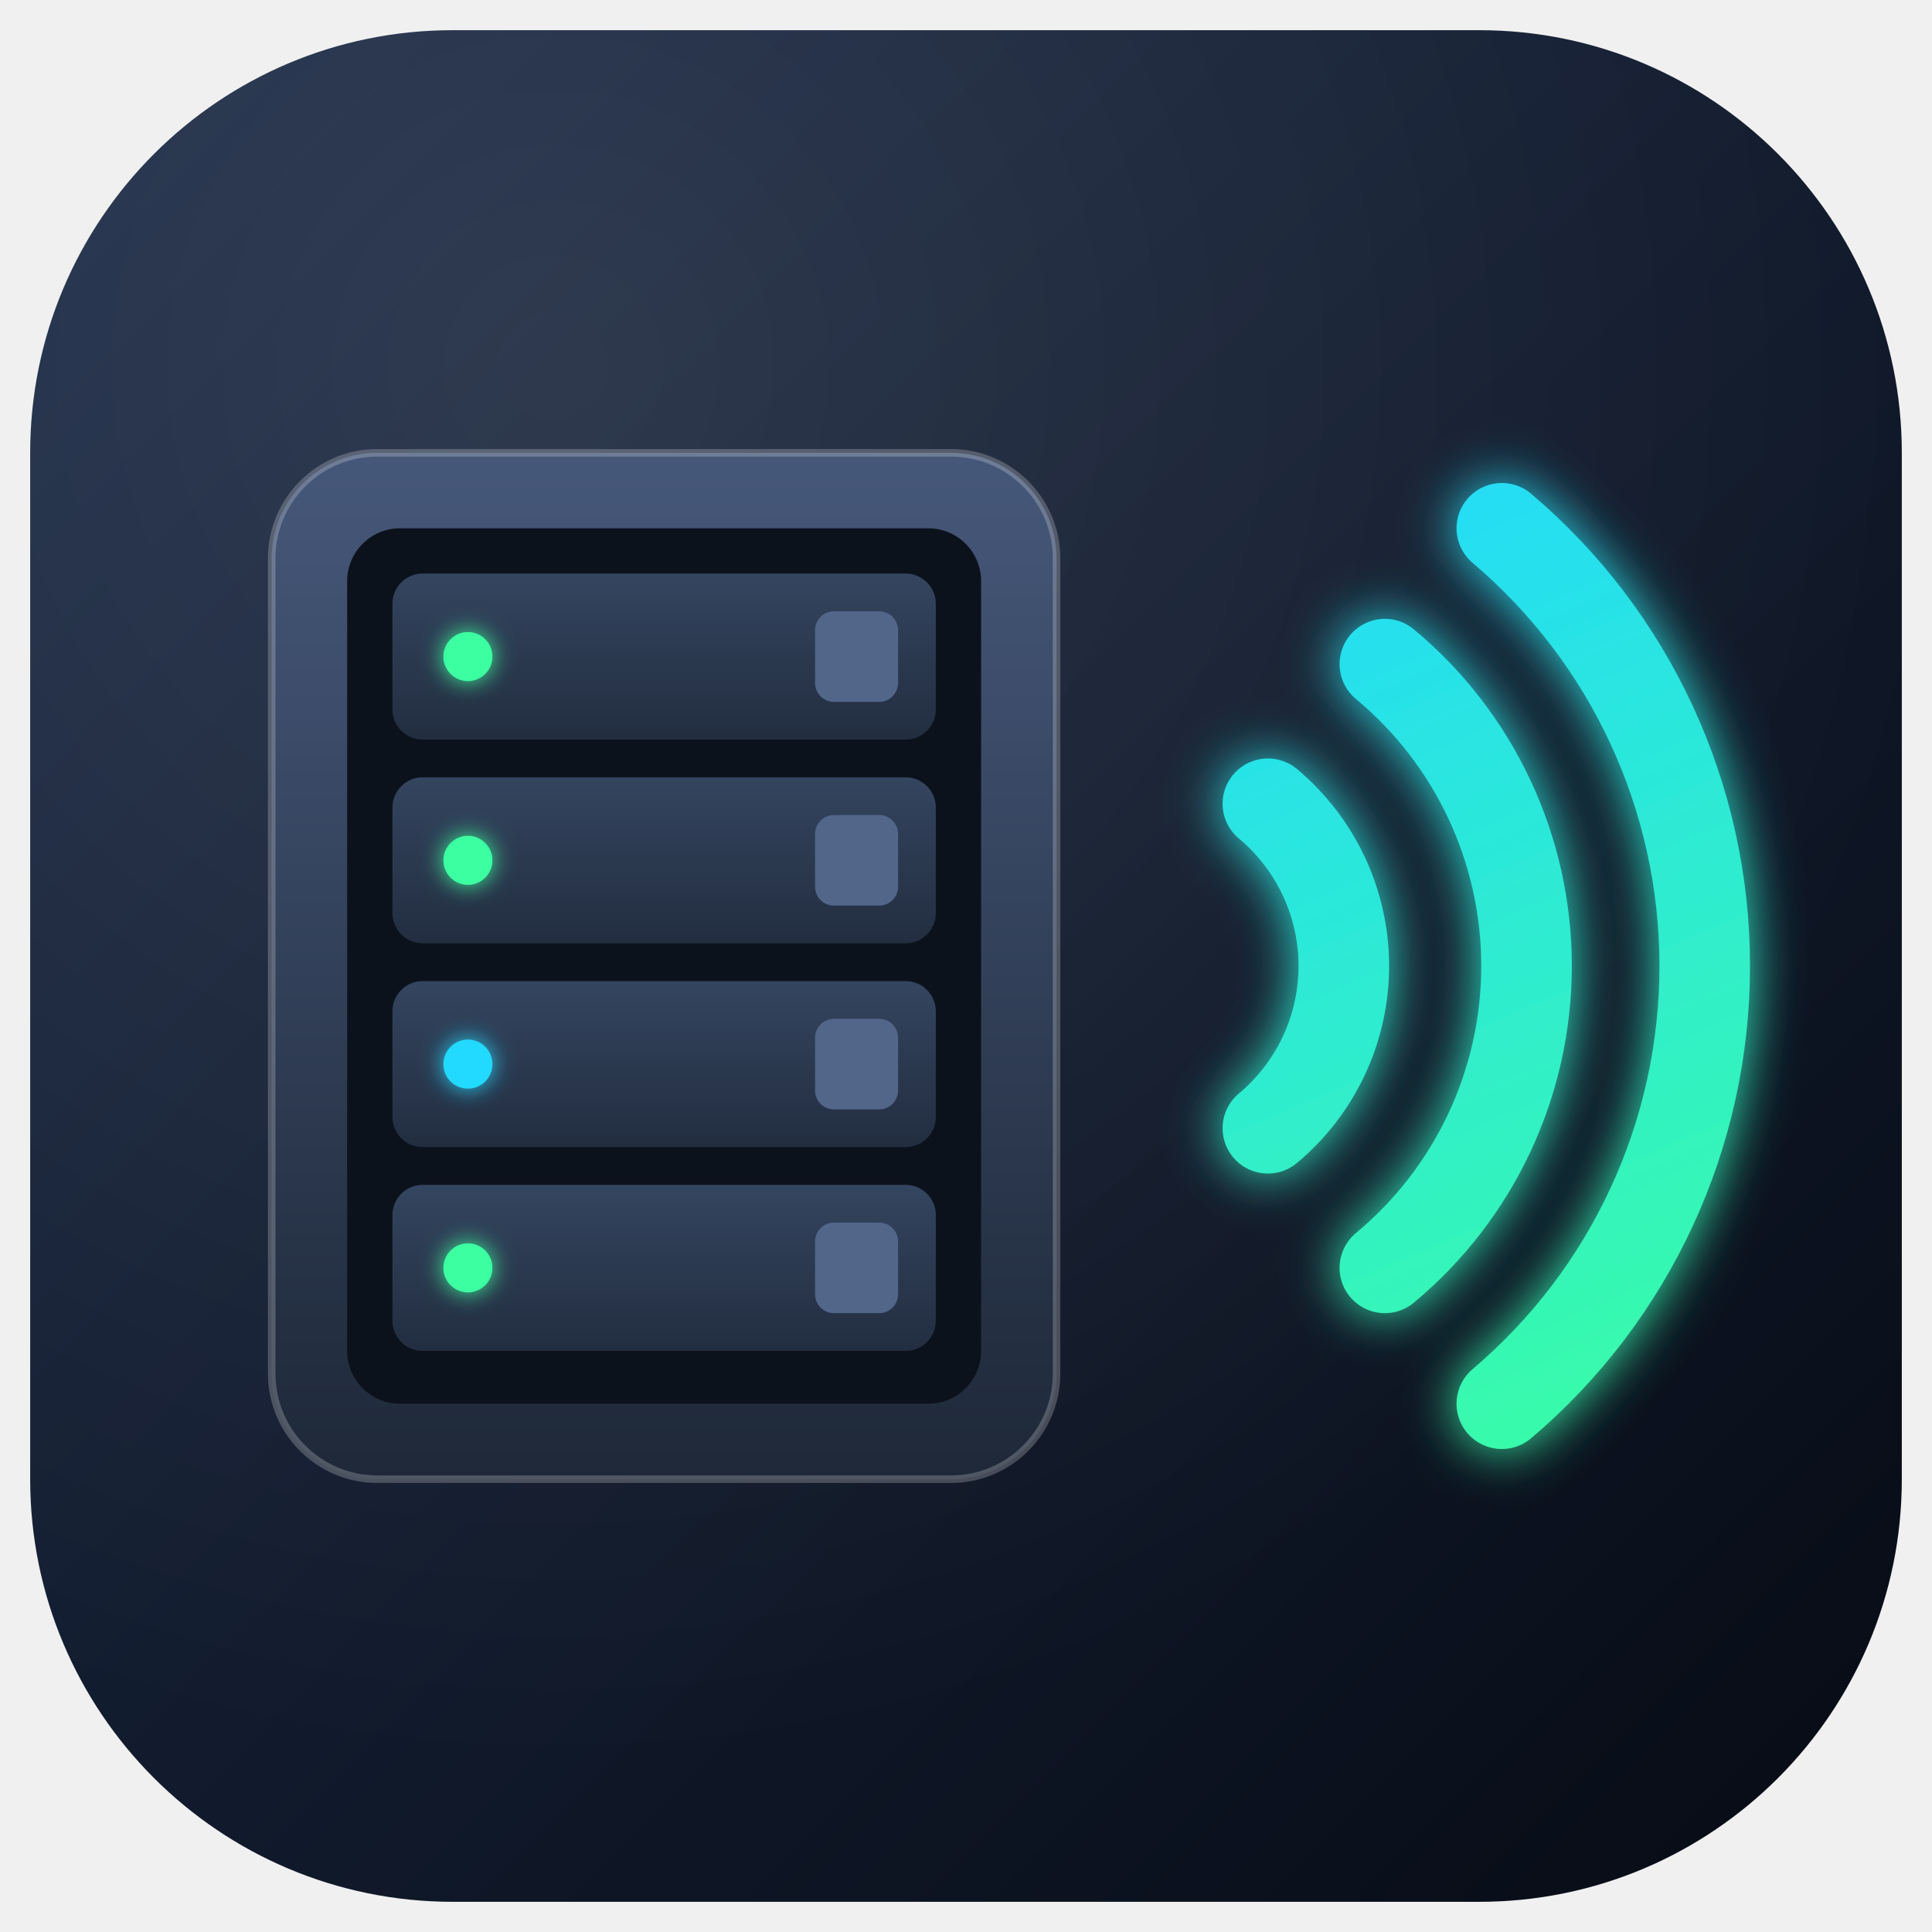
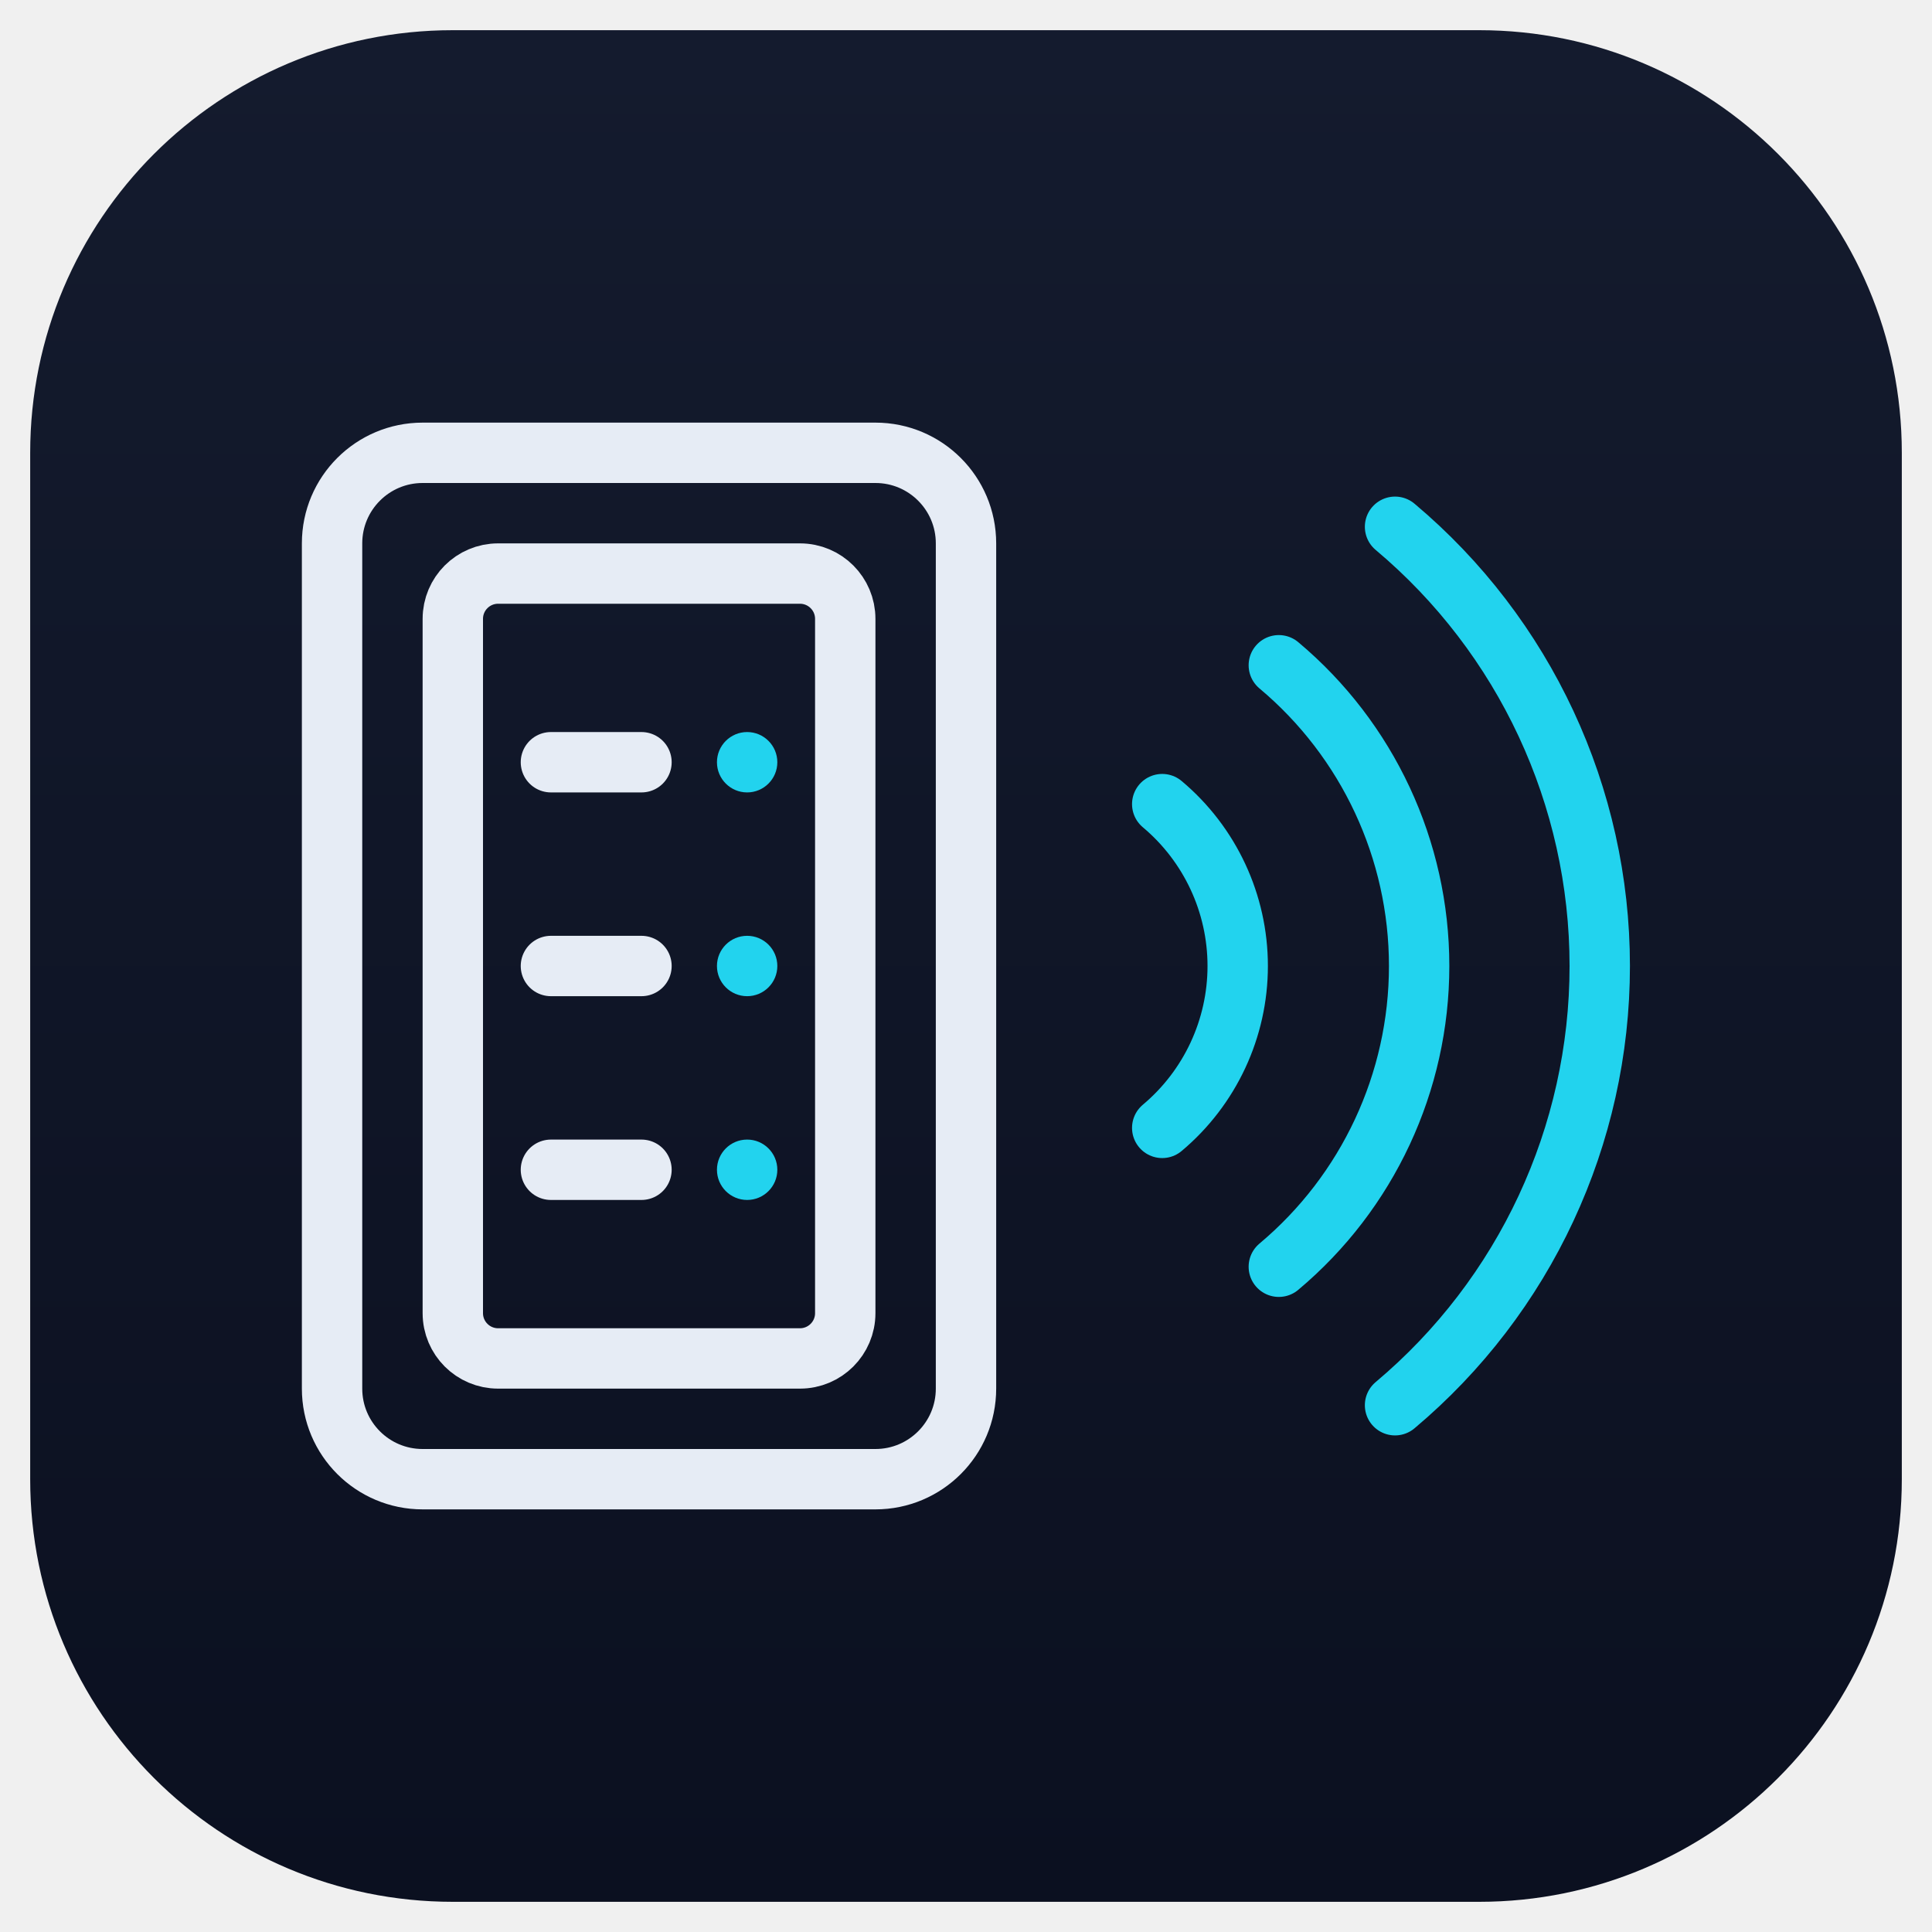
<svg xmlns="http://www.w3.org/2000/svg" viewBox="0 0 512 512" width="512" height="512">
  <defs>
-     <linearGradient id="bg" x1="0" y1="0" x2="1" y2="1">
-       <stop offset="0" stop-color="#1c2b47" />
-       <stop offset="1" stop-color="#070b14" />
+     <linearGradient id="bg" x1="0" y1="0" x2="0" y2="1">
+       <stop offset="0" stop-color="#141b2e" />
+       <stop offset="1" stop-color="#0b1020" />
    </linearGradient>
-     <radialGradient id="sheen" cx="0.28" cy="0.18" r="0.75">
-       <stop offset="0" stop-color="#ffffff" stop-opacity="0.10" />
-       <stop offset="1" stop-color="#ffffff" stop-opacity="0" />
-     </radialGradient>
-     <linearGradient id="neon" gradientUnits="userSpaceOnUse" x1="330" y1="120" x2="450" y2="400">
-       <stop offset="0" stop-color="#22d9ff" />
-       <stop offset="1" stop-color="#3bffa0" />
-     </linearGradient>
-     <linearGradient id="body" x1="0" y1="0" x2="0" y2="1">
-       <stop offset="0" stop-color="#46587a" />
-       <stop offset="1" stop-color="#1e2838" />
-     </linearGradient>
-     <linearGradient id="tray" x1="0" y1="0" x2="0" y2="1">
-       <stop offset="0" stop-color="#34455f" />
-       <stop offset="1" stop-color="#222d40" />
-     </linearGradient>
-     <filter id="glow" x="-30%" y="-30%" width="160%" height="160%">
-       <feGaussianBlur stdDeviation="7" result="b" />
-       <feMerge>
-         <feMergeNode in="b" />
-         <feMergeNode in="SourceGraphic" />
-       </feMerge>
-     </filter>
-     <filter id="led" x="-100%" y="-100%" width="300%" height="300%">
-       <feGaussianBlur stdDeviation="3" result="b" />
-       <feMerge>
-         <feMergeNode in="b" />
-         <feMergeNode in="SourceGraphic" />
-       </feMerge>
-     </filter>
  </defs>
  <rect x="8" y="8" width="496" height="496" rx="112" fill="url(#bg)" />
-   <rect x="8" y="8" width="496" height="496" rx="112" fill="url(#sheen)" />
-   <rect x="72" y="120" width="208" height="272" rx="28" fill="url(#body)" stroke="#ffffff" stroke-opacity="0.22" stroke-width="2" />
-   <rect x="92" y="140" width="168" height="232" rx="14" fill="#0c121c" />
-   <g>
-     <rect x="104" y="152" width="144" height="44" rx="8" fill="url(#tray)" />
-     <rect x="104" y="206" width="144" height="44" rx="8" fill="url(#tray)" />
-     <rect x="104" y="260" width="144" height="44" rx="8" fill="url(#tray)" />
-     <rect x="104" y="314" width="144" height="44" rx="8" fill="url(#tray)" />
+   <g fill="none" stroke="#e6ecf5" stroke-width="16" stroke-linejoin="round" stroke-linecap="round">
+     <rect x="88" y="120" width="168" height="272" rx="24" />
+     <rect x="120" y="152" width="104" height="208" rx="12" />
+     <path d="M 146 202 H 170 M 146 256 H 170 M 146 310 H 170" />
  </g>
-   <g fill="#52668a">
-     <rect x="216" y="162" width="22" height="24" rx="5" />
-     <rect x="216" y="216" width="22" height="24" rx="5" />
-     <rect x="216" y="270" width="22" height="24" rx="5" />
-     <rect x="216" y="324" width="22" height="24" rx="5" />
+   <g fill="#22d3ee">
+     <circle cx="198" cy="202" r="8" />
+     <circle cx="198" cy="256" r="8" />
+     <circle cx="198" cy="310" r="8" />
  </g>
-   <g filter="url(#led)">
-     <circle cx="124" cy="174" r="6.5" fill="#3bffa0" />
-     <circle cx="124" cy="228" r="6.5" fill="#3bffa0" />
-     <circle cx="124" cy="282" r="6.5" fill="#22d9ff" />
-     <circle cx="124" cy="336" r="6.5" fill="#3bffa0" />
-   </g>
-   <g fill="none" stroke="url(#neon)" stroke-width="24" stroke-linecap="round" filter="url(#glow)">
-     <path d="M 336 213 A 56 56 0 0 1 336 299" />
-     <path d="M 367 176 A 104 104 0 0 1 367 336" />
-     <path d="M 398 140 A 152 152 0 0 1 398 372" />
+   <g fill="none" stroke="#22d3ee" stroke-width="16" stroke-linecap="round">
+     <path d="M 308 213.1 A 56 56 0 0 1 308 298.9" />
+     <path d="M 338.9 176.3 A 104 104 0 0 1 338.9 335.7" />
+     <path d="M 369.7 139.6 A 152 152 0 0 1 369.7 372.4" />
  </g>
</svg>
